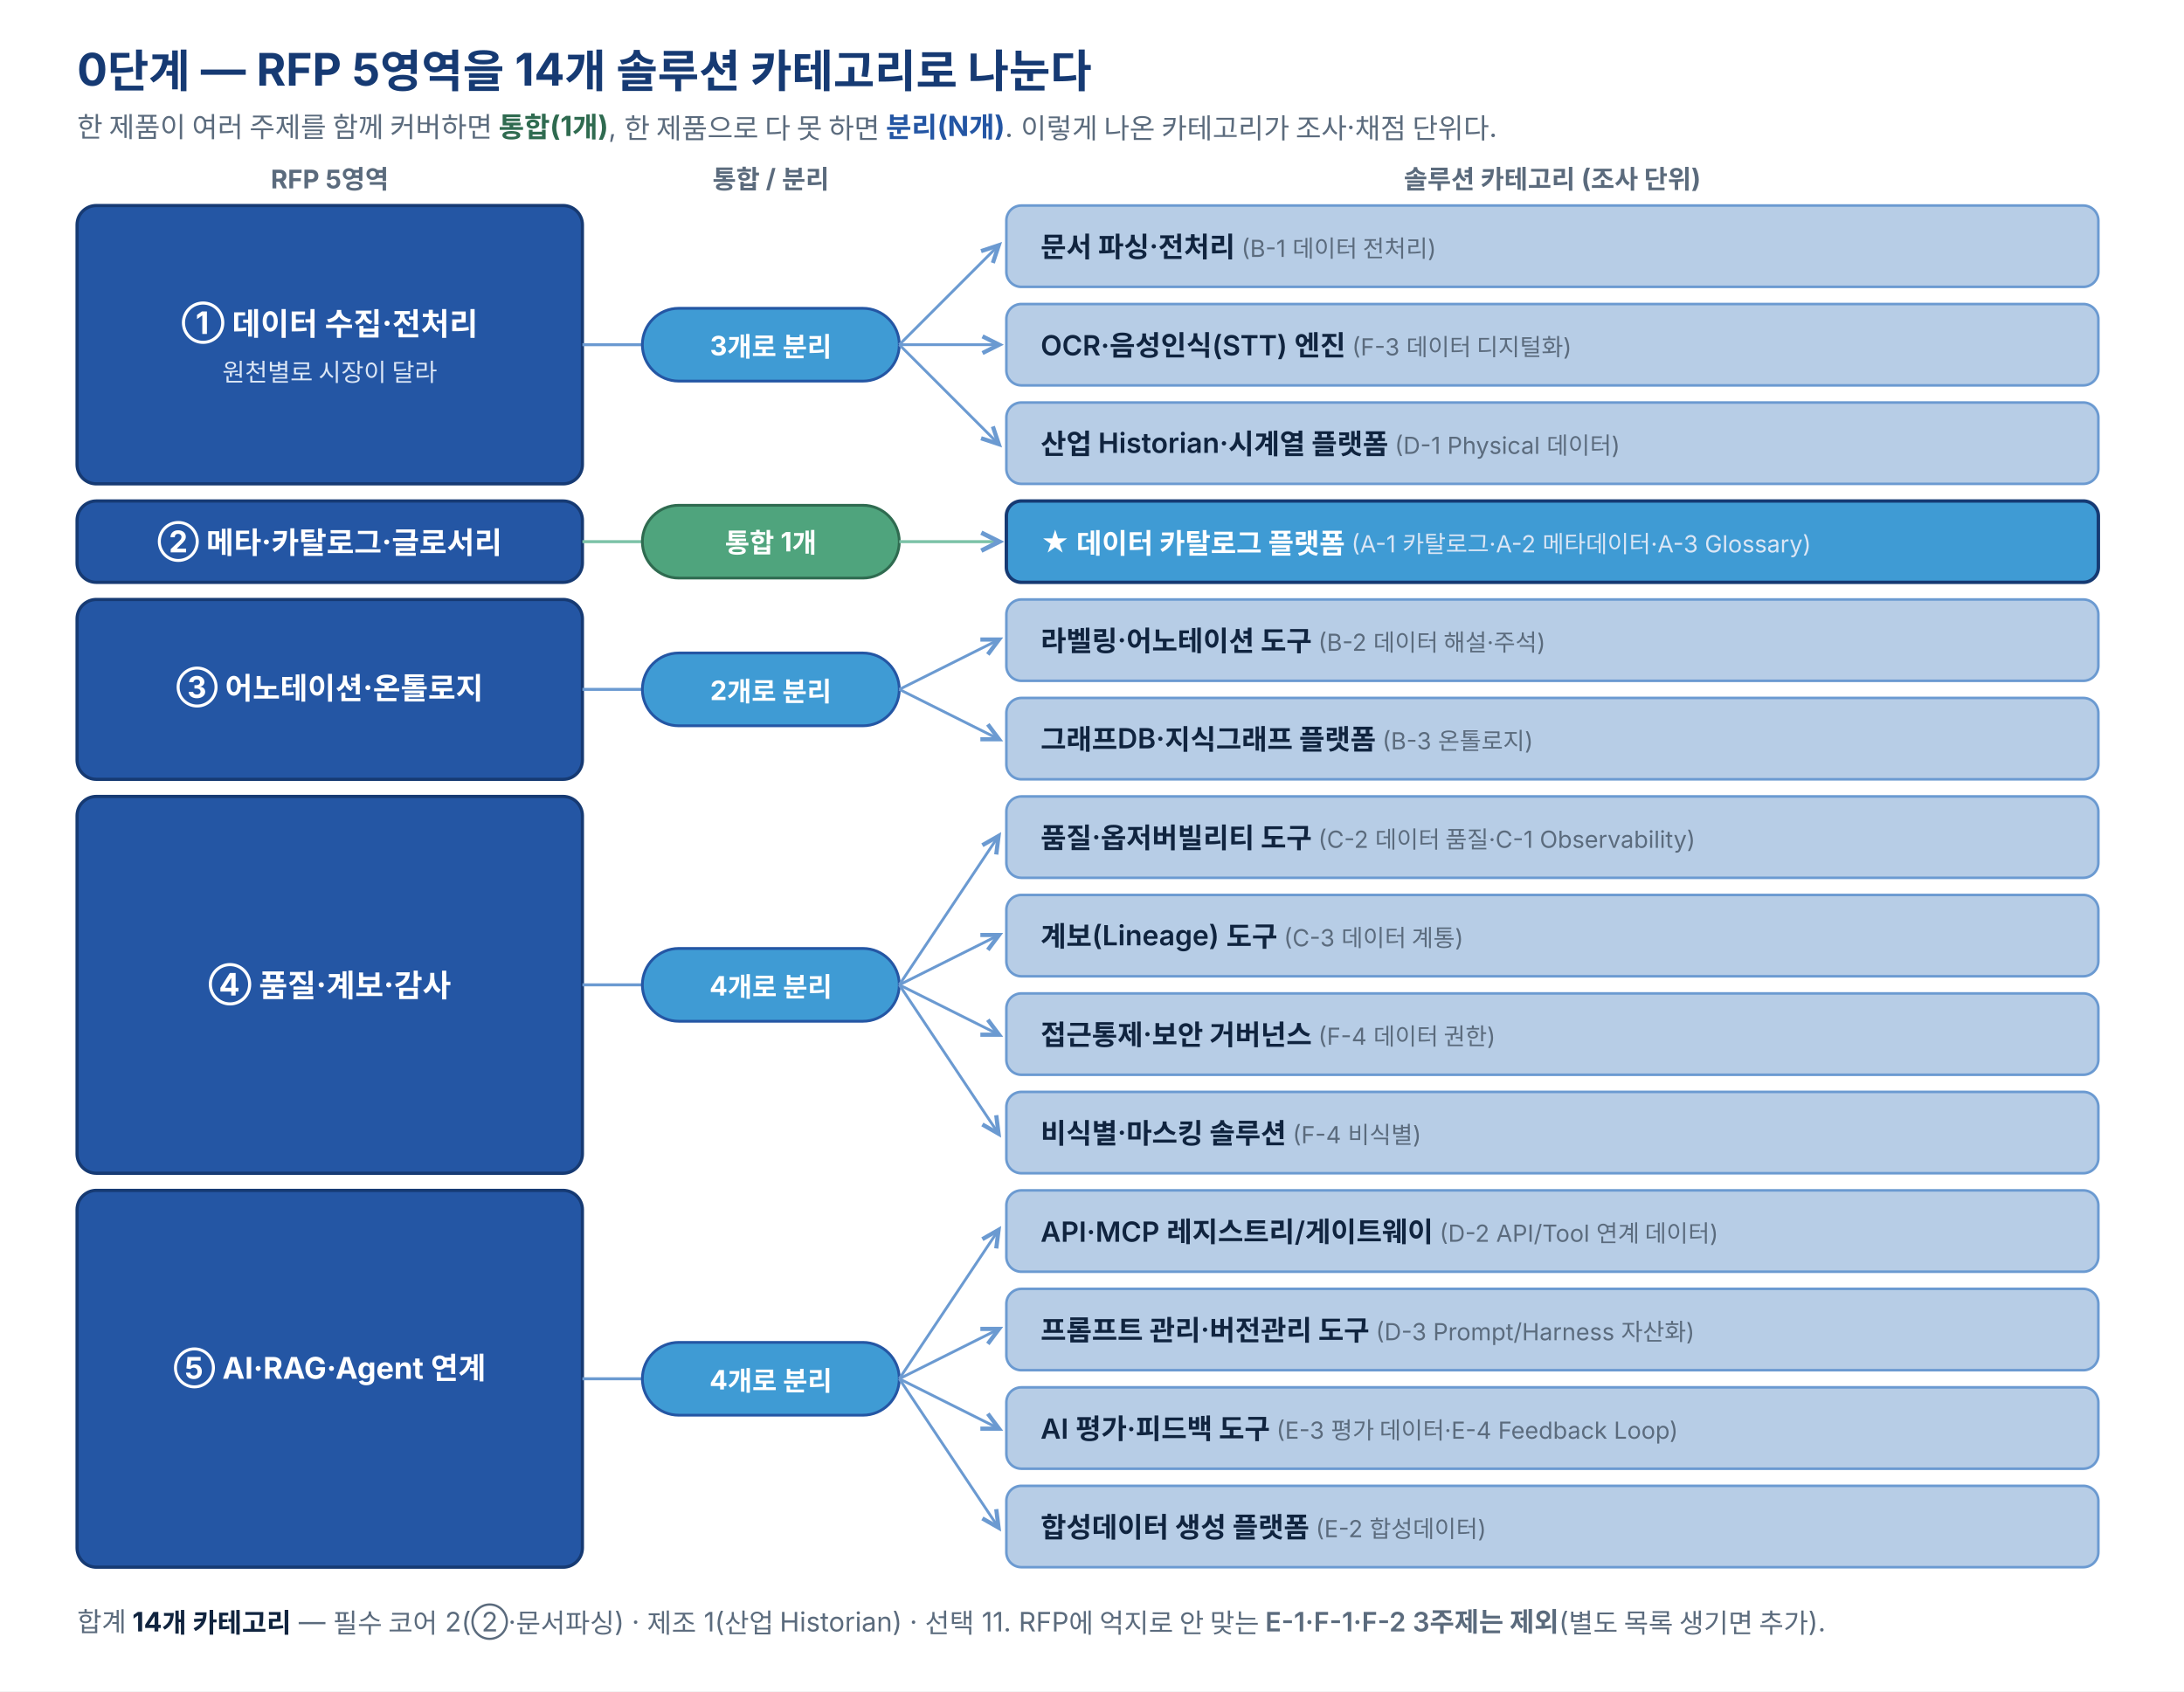
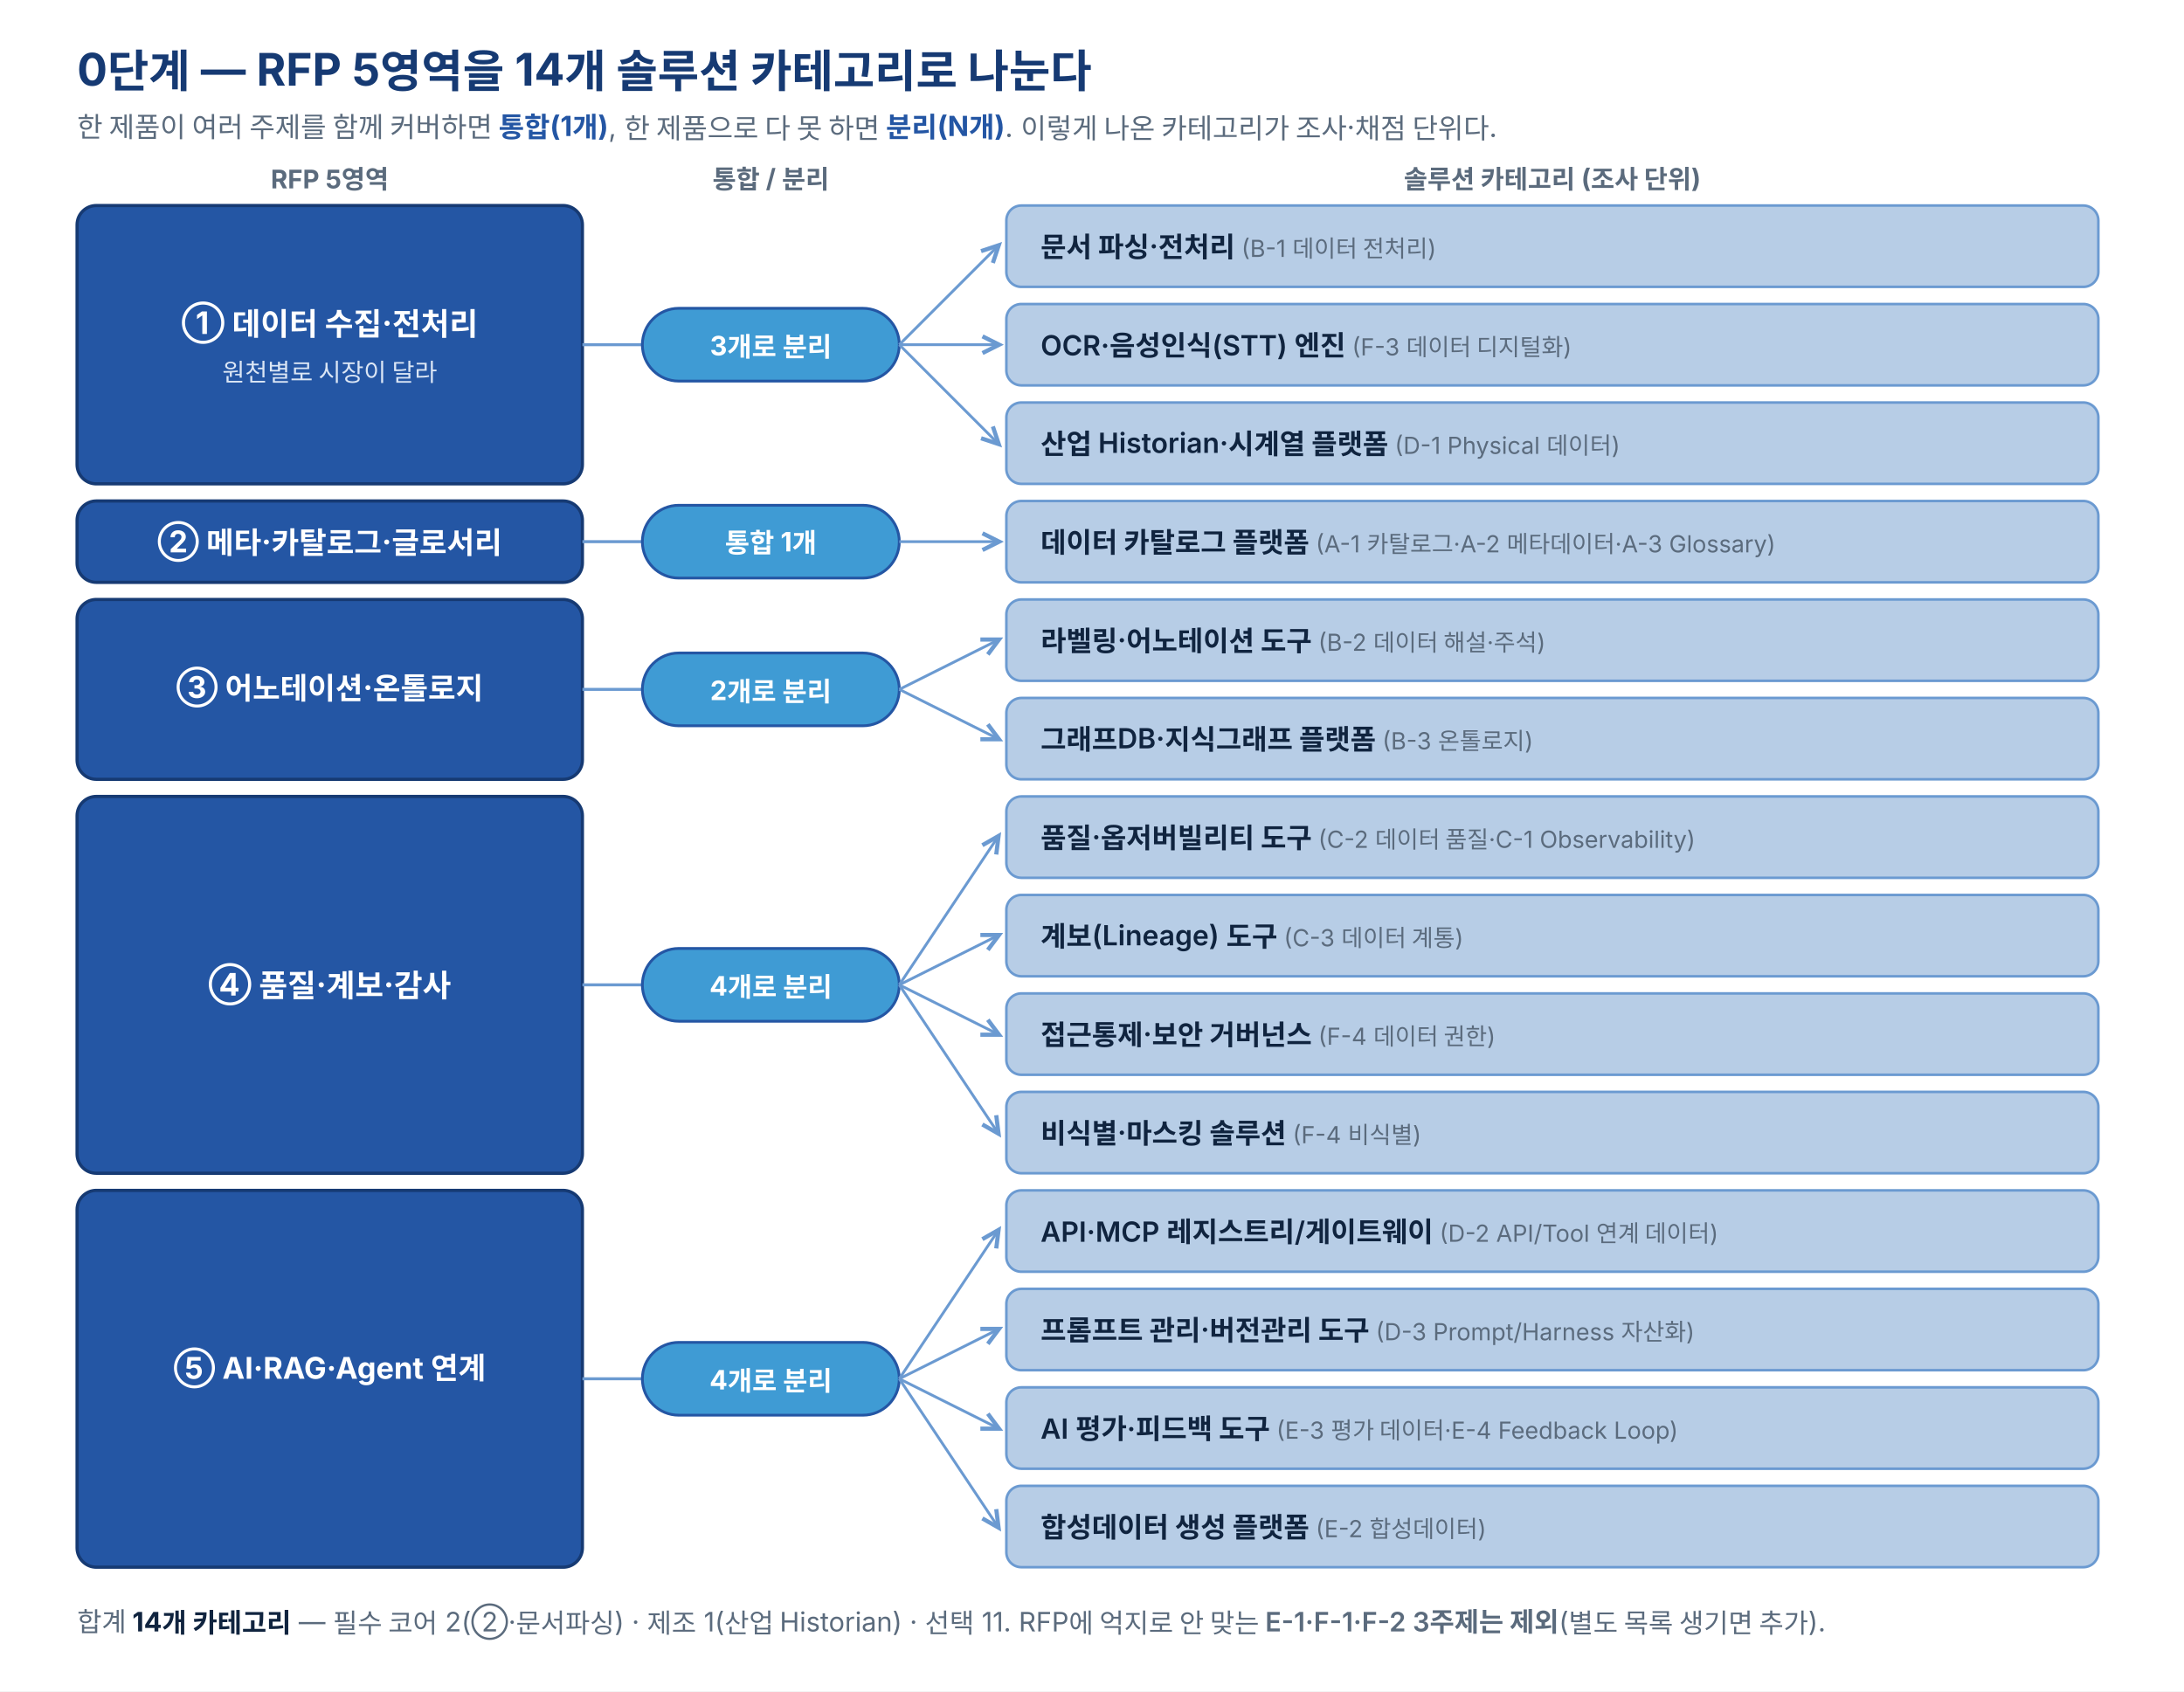
<svg xmlns="http://www.w3.org/2000/svg" viewBox="0 0 1020 790" font-family="-apple-system,'Malgun Gothic','Apple SD Gothic Neo',sans-serif" fill="#10243f">
  <rect width="1020" height="790" fill="#ffffff" />
  <defs>
    <marker id="arrS" markerWidth="9" markerHeight="9" refX="6.5" refY="4" orient="auto">
      <path d="M1,1 L7,4 L1,7" fill="none" stroke="#6B9AD1" stroke-width="1.5" />
    </marker>
  </defs>
  <text x="36" y="40" font-size="21" font-weight="700" fill="#163a73">0단계 — RFP 5영역을 14개 솔루션 카테고리로 나눈다</text>
-   <text x="36" y="64" font-size="13" fill="#5b6b7d">한 제품이 여러 주제를 함께 커버하면 <tspan font-weight="700" fill="#2f6b50">통합(1개)</tspan>, 한 제품으로 다 못 하면 <tspan font-weight="700" fill="#2456A4">분리(N개)</tspan>. 이렇게 나온 카테고리가 조사·채점 단위다.</text>
+   <text x="36" y="64" font-size="13" fill="#5b6b7d">한 제품이 여러 주제를 함께 커버하면 <tspan font-weight="700" fill="#2456A4">통합(1개)</tspan>, 한 제품으로 다 못 하면 <tspan font-weight="700" fill="#2456A4">분리(N개)</tspan>. 이렇게 나온 카테고리가 조사·채점 단위다.</text>
  <text x="154" y="88" font-size="12" font-weight="700" fill="#5b6b7d" text-anchor="middle">RFP 5영역</text>
  <text x="360" y="88" font-size="12" font-weight="700" fill="#5b6b7d" text-anchor="middle">통합 / 분리</text>
  <text x="725" y="88" font-size="12" font-weight="700" fill="#5b6b7d" text-anchor="middle">솔루션 카테고리 (조사 단위)</text>
  <rect x="36" y="96" width="236" height="130" rx="9" fill="#2456A4" stroke="#163a73" stroke-width="1.5" />
  <text x="154" y="156" font-size="14.5" font-weight="700" fill="#ffffff" text-anchor="middle">① 데이터 수집·전처리</text>
  <text x="154" y="178" font-size="11.5" fill="#dbe6f5" text-anchor="middle">원천별로 시장이 달라</text>
  <line x1="272" y1="161" x2="300" y2="161" stroke="#6B9AD1" stroke-width="1.4" />
  <rect x="300" y="144" width="120" height="34" rx="17" fill="#3F9BD4" stroke="#2456A4" stroke-width="1.3" />
  <text x="360" y="166" font-size="12.5" font-weight="700" fill="#ffffff" text-anchor="middle">3개로 분리</text>
  <line x1="420" y1="161" x2="466" y2="115" stroke="#6B9AD1" stroke-width="1.3" marker-end="url(#arrS)" />
  <line x1="420" y1="161" x2="466" y2="161" stroke="#6B9AD1" stroke-width="1.3" marker-end="url(#arrS)" />
  <line x1="420" y1="161" x2="466" y2="207" stroke="#6B9AD1" stroke-width="1.3" marker-end="url(#arrS)" />
  <rect x="470" y="96" width="510" height="38" rx="7" fill="#B7CDE6" stroke="#6B9AD1" stroke-width="1.2" />
  <text x="486" y="120" font-size="13" font-weight="600">문서 파싱·전처리 <tspan fill="#5b6b7d" font-weight="400" font-size="11">(B-1 데이터 전처리)</tspan>
  </text>
  <rect x="470" y="142" width="510" height="38" rx="7" fill="#B7CDE6" stroke="#6B9AD1" stroke-width="1.2" />
  <text x="486" y="166" font-size="13" font-weight="600">OCR·음성인식(STT) 엔진 <tspan fill="#5b6b7d" font-weight="400" font-size="11">(F-3 데이터 디지털화)</tspan>
  </text>
  <rect x="470" y="188" width="510" height="38" rx="7" fill="#B7CDE6" stroke="#6B9AD1" stroke-width="1.2" />
  <text x="486" y="212" font-size="13" font-weight="600">산업 Historian·시계열 플랫폼 <tspan fill="#5b6b7d" font-weight="400" font-size="11">(D-1 Physical 데이터)</tspan>
  </text>
  <rect x="36" y="234" width="236" height="38" rx="9" fill="#2456A4" stroke="#163a73" stroke-width="1.5" />
  <text x="154" y="258" font-size="14" font-weight="700" fill="#ffffff" text-anchor="middle">② 메타·카탈로그·글로서리</text>
-   <line x1="272" y1="253" x2="300" y2="253" stroke="#7CC2A7" stroke-width="1.4" />
-   <rect x="300" y="236" width="120" height="34" rx="17" fill="#4FA47D" stroke="#2f6b50" stroke-width="1.3" />
+   <line x1="272" y1="253" x2="300" y2="253" stroke="#6B9AD1" stroke-width="1.4" />
+   <rect x="300" y="236" width="120" height="34" rx="17" fill="#3F9BD4" stroke="#2456A4" stroke-width="1.3" />
  <text x="360" y="258" font-size="12.5" font-weight="700" fill="#ffffff" text-anchor="middle">통합 1개</text>
-   <line x1="420" y1="253" x2="466" y2="253" stroke="#7CC2A7" stroke-width="1.4" marker-end="url(#arrS)" />
-   <rect x="470" y="234" width="510" height="38" rx="7" fill="#3F9BD4" stroke="#163a73" stroke-width="1.6" />
-   <text x="486" y="258" font-size="13" font-weight="700" fill="#ffffff">★ 데이터 카탈로그 플랫폼 <tspan fill="#dbe6f5" font-weight="400" font-size="11">(A-1 카탈로그·A-2 메타데이터·A-3 Glossary)</tspan>
+   <line x1="420" y1="253" x2="466" y2="253" stroke="#6B9AD1" stroke-width="1.3" marker-end="url(#arrS)" />
+   <rect x="470" y="234" width="510" height="38" rx="7" fill="#B7CDE6" stroke="#6B9AD1" stroke-width="1.2" />
+   <text x="486" y="258" font-size="13" font-weight="600">데이터 카탈로그 플랫폼 <tspan fill="#5b6b7d" font-weight="400" font-size="11">(A-1 카탈로그·A-2 메타데이터·A-3 Glossary)</tspan>
  </text>
  <rect x="36" y="280" width="236" height="84" rx="9" fill="#2456A4" stroke="#163a73" stroke-width="1.5" />
  <text x="154" y="326" font-size="14" font-weight="700" fill="#ffffff" text-anchor="middle">③ 어노테이션·온톨로지</text>
  <line x1="272" y1="322" x2="300" y2="322" stroke="#6B9AD1" stroke-width="1.4" />
  <rect x="300" y="305" width="120" height="34" rx="17" fill="#3F9BD4" stroke="#2456A4" stroke-width="1.3" />
  <text x="360" y="327" font-size="12.5" font-weight="700" fill="#ffffff" text-anchor="middle">2개로 분리</text>
  <line x1="420" y1="322" x2="466" y2="299" stroke="#6B9AD1" stroke-width="1.3" marker-end="url(#arrS)" />
  <line x1="420" y1="322" x2="466" y2="345" stroke="#6B9AD1" stroke-width="1.3" marker-end="url(#arrS)" />
  <rect x="470" y="280" width="510" height="38" rx="7" fill="#B7CDE6" stroke="#6B9AD1" stroke-width="1.2" />
  <text x="486" y="304" font-size="13" font-weight="600">라벨링·어노테이션 도구 <tspan fill="#5b6b7d" font-weight="400" font-size="11">(B-2 데이터 해설·주석)</tspan>
  </text>
  <rect x="470" y="326" width="510" height="38" rx="7" fill="#B7CDE6" stroke="#6B9AD1" stroke-width="1.2" />
  <text x="486" y="350" font-size="13" font-weight="600">그래프DB·지식그래프 플랫폼 <tspan fill="#5b6b7d" font-weight="400" font-size="11">(B-3 온톨로지)</tspan>
  </text>
  <rect x="36" y="372" width="236" height="176" rx="9" fill="#2456A4" stroke="#163a73" stroke-width="1.5" />
  <text x="154" y="465" font-size="14.5" font-weight="700" fill="#ffffff" text-anchor="middle">④ 품질·계보·감사</text>
  <line x1="272" y1="460" x2="300" y2="460" stroke="#6B9AD1" stroke-width="1.4" />
  <rect x="300" y="443" width="120" height="34" rx="17" fill="#3F9BD4" stroke="#2456A4" stroke-width="1.3" />
  <text x="360" y="465" font-size="12.5" font-weight="700" fill="#ffffff" text-anchor="middle">4개로 분리</text>
  <line x1="420" y1="460" x2="466" y2="391" stroke="#6B9AD1" stroke-width="1.3" marker-end="url(#arrS)" />
  <line x1="420" y1="460" x2="466" y2="437" stroke="#6B9AD1" stroke-width="1.3" marker-end="url(#arrS)" />
  <line x1="420" y1="460" x2="466" y2="483" stroke="#6B9AD1" stroke-width="1.3" marker-end="url(#arrS)" />
  <line x1="420" y1="460" x2="466" y2="529" stroke="#6B9AD1" stroke-width="1.3" marker-end="url(#arrS)" />
  <rect x="470" y="372" width="510" height="38" rx="7" fill="#B7CDE6" stroke="#6B9AD1" stroke-width="1.2" />
  <text x="486" y="396" font-size="13" font-weight="600">품질·옵저버빌리티 도구 <tspan fill="#5b6b7d" font-weight="400" font-size="11">(C-2 데이터 품질·C-1 Observability)</tspan>
  </text>
  <rect x="470" y="418" width="510" height="38" rx="7" fill="#B7CDE6" stroke="#6B9AD1" stroke-width="1.2" />
  <text x="486" y="442" font-size="13" font-weight="600">계보(Lineage) 도구 <tspan fill="#5b6b7d" font-weight="400" font-size="11">(C-3 데이터 계통)</tspan>
  </text>
  <rect x="470" y="464" width="510" height="38" rx="7" fill="#B7CDE6" stroke="#6B9AD1" stroke-width="1.2" />
  <text x="486" y="488" font-size="13" font-weight="600">접근통제·보안 거버넌스 <tspan fill="#5b6b7d" font-weight="400" font-size="11">(F-4 데이터 권한)</tspan>
  </text>
  <rect x="470" y="510" width="510" height="38" rx="7" fill="#B7CDE6" stroke="#6B9AD1" stroke-width="1.2" />
  <text x="486" y="534" font-size="13" font-weight="600">비식별·마스킹 솔루션 <tspan fill="#5b6b7d" font-weight="400" font-size="11">(F-4 비식별)</tspan>
  </text>
  <rect x="36" y="556" width="236" height="176" rx="9" fill="#2456A4" stroke="#163a73" stroke-width="1.5" />
  <text x="154" y="644" font-size="14" font-weight="700" fill="#ffffff" text-anchor="middle">⑤ AI·RAG·Agent 연계</text>
  <line x1="272" y1="644" x2="300" y2="644" stroke="#6B9AD1" stroke-width="1.4" />
  <rect x="300" y="627" width="120" height="34" rx="17" fill="#3F9BD4" stroke="#2456A4" stroke-width="1.3" />
  <text x="360" y="649" font-size="12.5" font-weight="700" fill="#ffffff" text-anchor="middle">4개로 분리</text>
  <line x1="420" y1="644" x2="466" y2="575" stroke="#6B9AD1" stroke-width="1.3" marker-end="url(#arrS)" />
  <line x1="420" y1="644" x2="466" y2="621" stroke="#6B9AD1" stroke-width="1.3" marker-end="url(#arrS)" />
  <line x1="420" y1="644" x2="466" y2="667" stroke="#6B9AD1" stroke-width="1.3" marker-end="url(#arrS)" />
  <line x1="420" y1="644" x2="466" y2="713" stroke="#6B9AD1" stroke-width="1.3" marker-end="url(#arrS)" />
  <rect x="470" y="556" width="510" height="38" rx="7" fill="#B7CDE6" stroke="#6B9AD1" stroke-width="1.2" />
  <text x="486" y="580" font-size="13" font-weight="600">API·MCP 레지스트리/게이트웨이 <tspan fill="#5b6b7d" font-weight="400" font-size="11">(D-2 API/Tool 연계 데이터)</tspan>
  </text>
  <rect x="470" y="602" width="510" height="38" rx="7" fill="#B7CDE6" stroke="#6B9AD1" stroke-width="1.2" />
  <text x="486" y="626" font-size="13" font-weight="600">프롬프트 관리·버전관리 도구 <tspan fill="#5b6b7d" font-weight="400" font-size="11">(D-3 Prompt/Harness 자산화)</tspan>
  </text>
  <rect x="470" y="648" width="510" height="38" rx="7" fill="#B7CDE6" stroke="#6B9AD1" stroke-width="1.2" />
  <text x="486" y="672" font-size="13" font-weight="600">AI 평가·피드백 도구 <tspan fill="#5b6b7d" font-weight="400" font-size="11">(E-3 평가 데이터·E-4 Feedback Loop)</tspan>
  </text>
  <rect x="470" y="694" width="510" height="38" rx="7" fill="#B7CDE6" stroke="#6B9AD1" stroke-width="1.2" />
  <text x="486" y="718" font-size="13" font-weight="600">합성데이터 생성 플랫폼 <tspan fill="#5b6b7d" font-weight="400" font-size="11">(E-2 합성데이터)</tspan>
  </text>
  <text x="36" y="762" font-size="12.5" fill="#5b6b7d">합계 <tspan font-weight="700" fill="#10243f">14개 카테고리</tspan> — 필수 코어 2(②·문서파싱) · 제조 1(산업 Historian) · 선택 11.  RFP에 억지로 안 맞는 <tspan font-weight="600">E-1·F-1·F-2 3주제는 제외</tspan>(별도 목록 생기면 추가).</text>
</svg>
